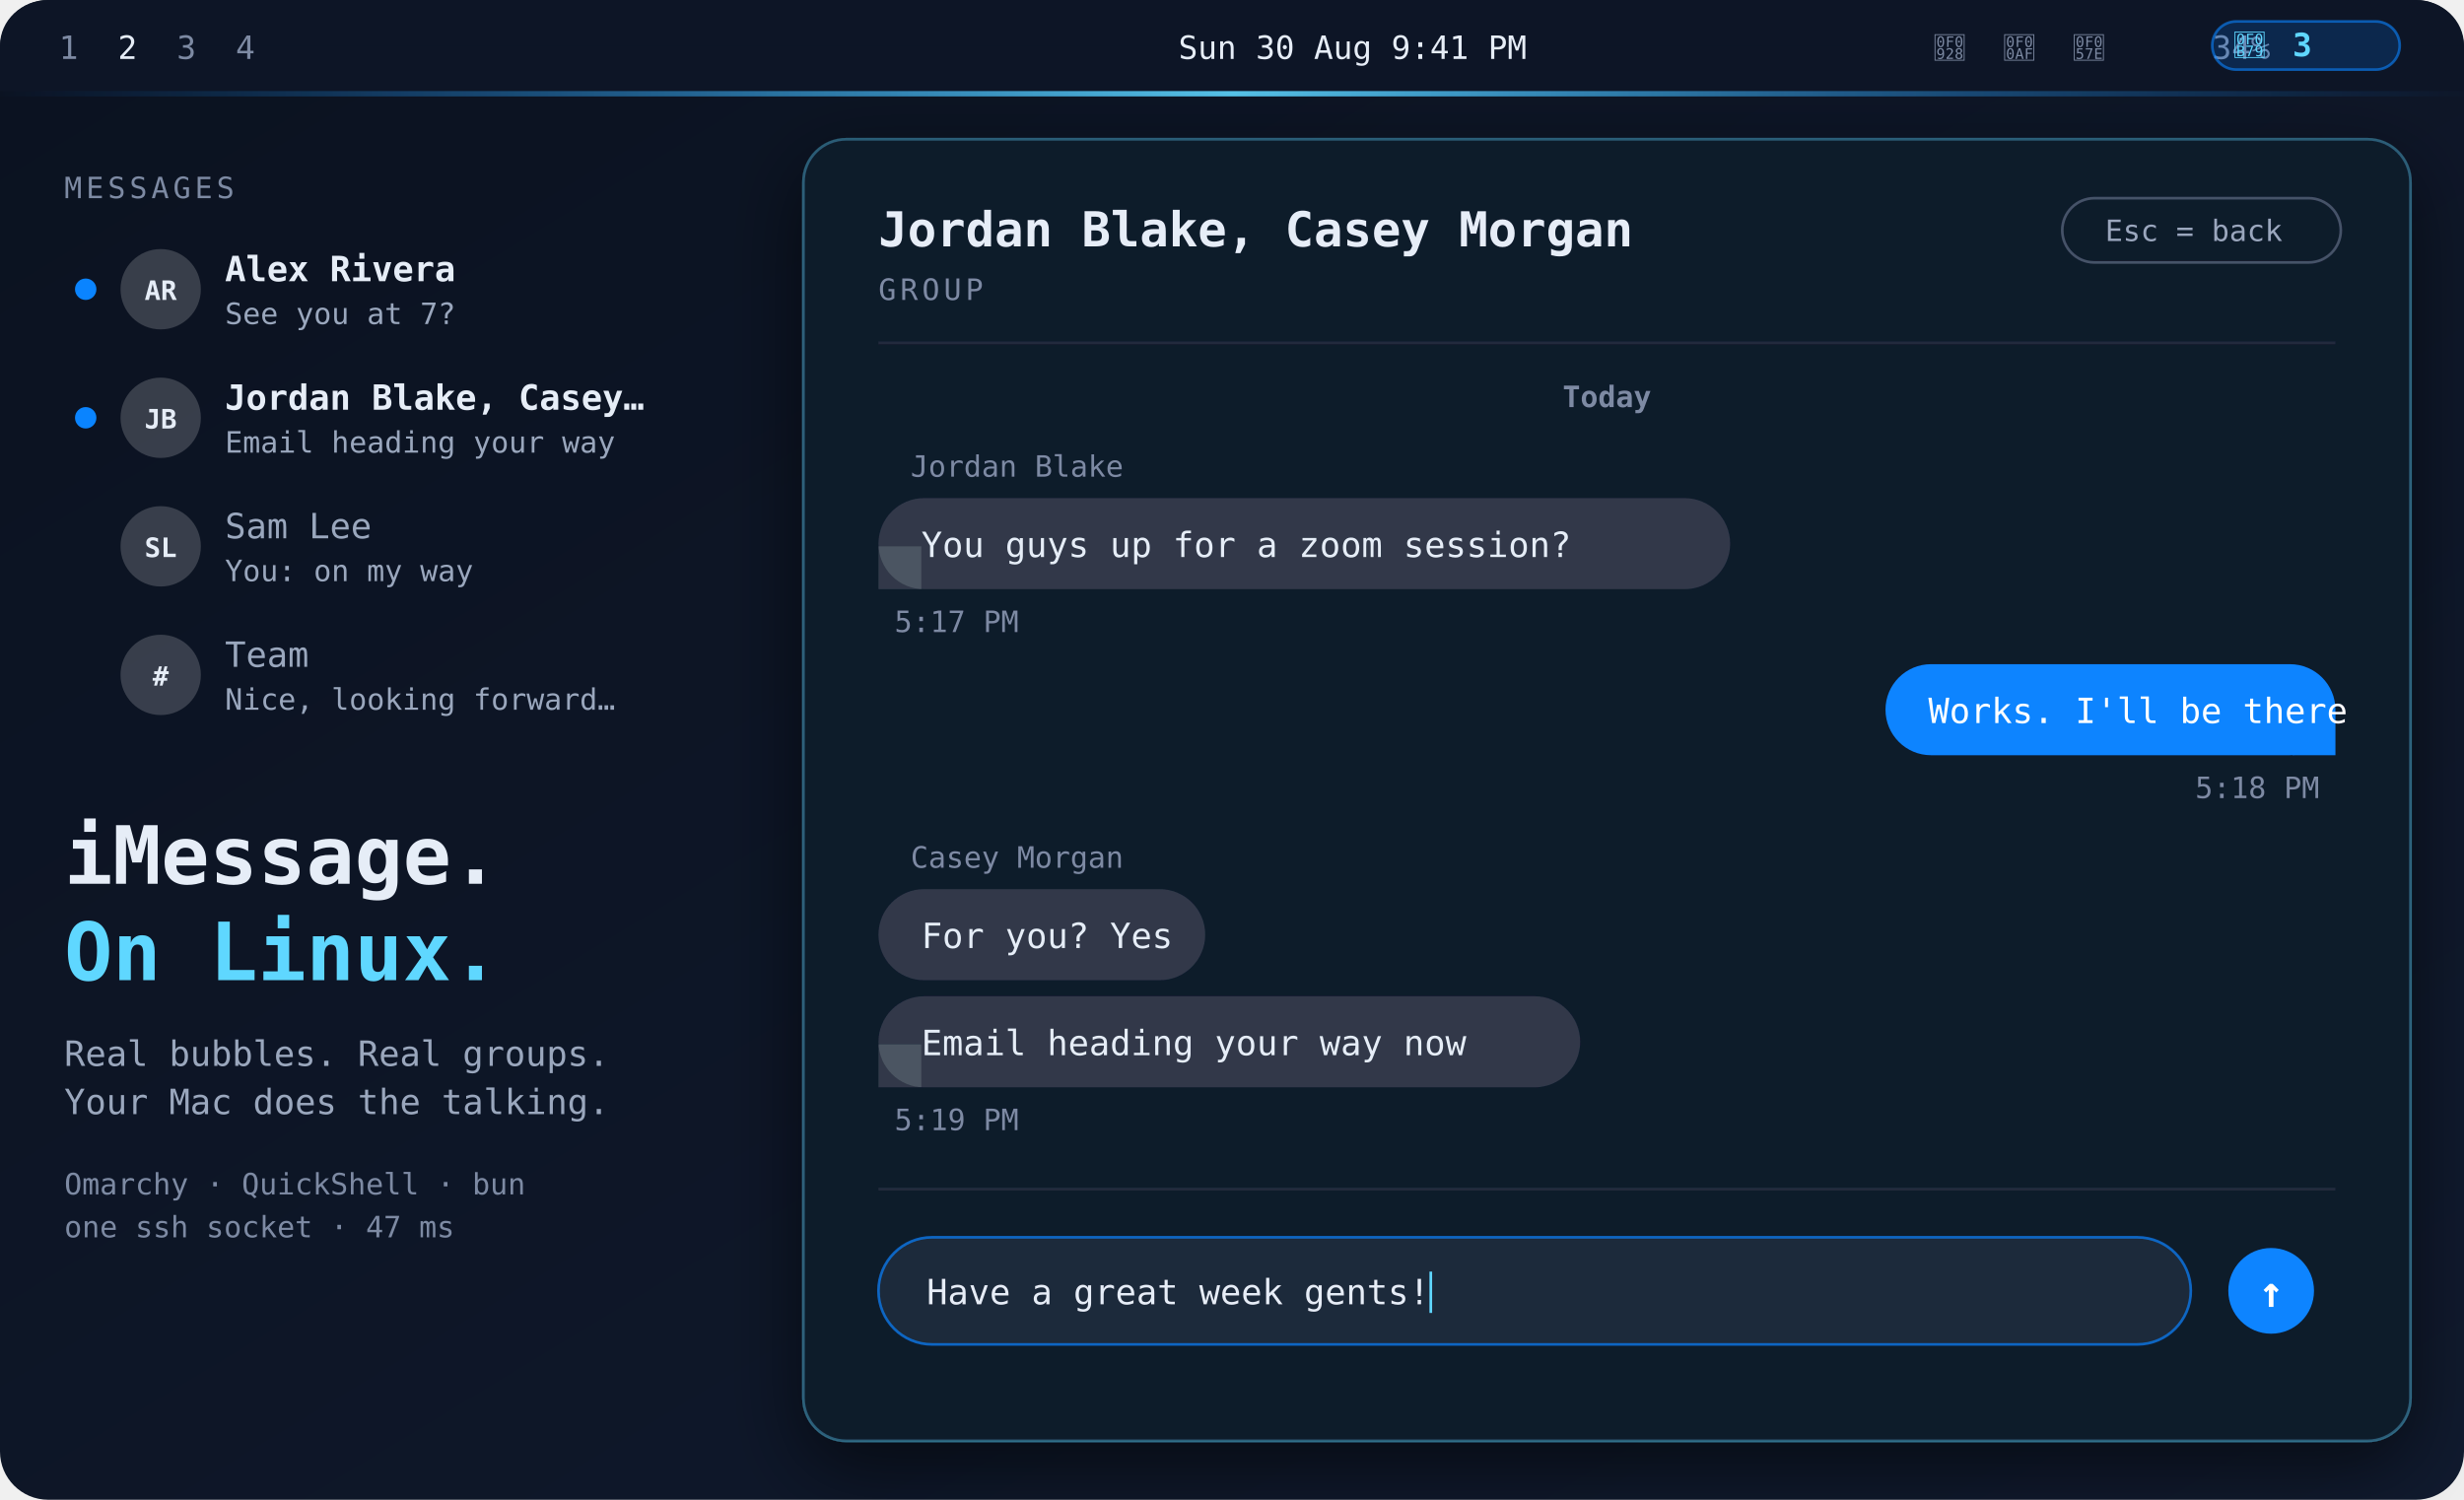
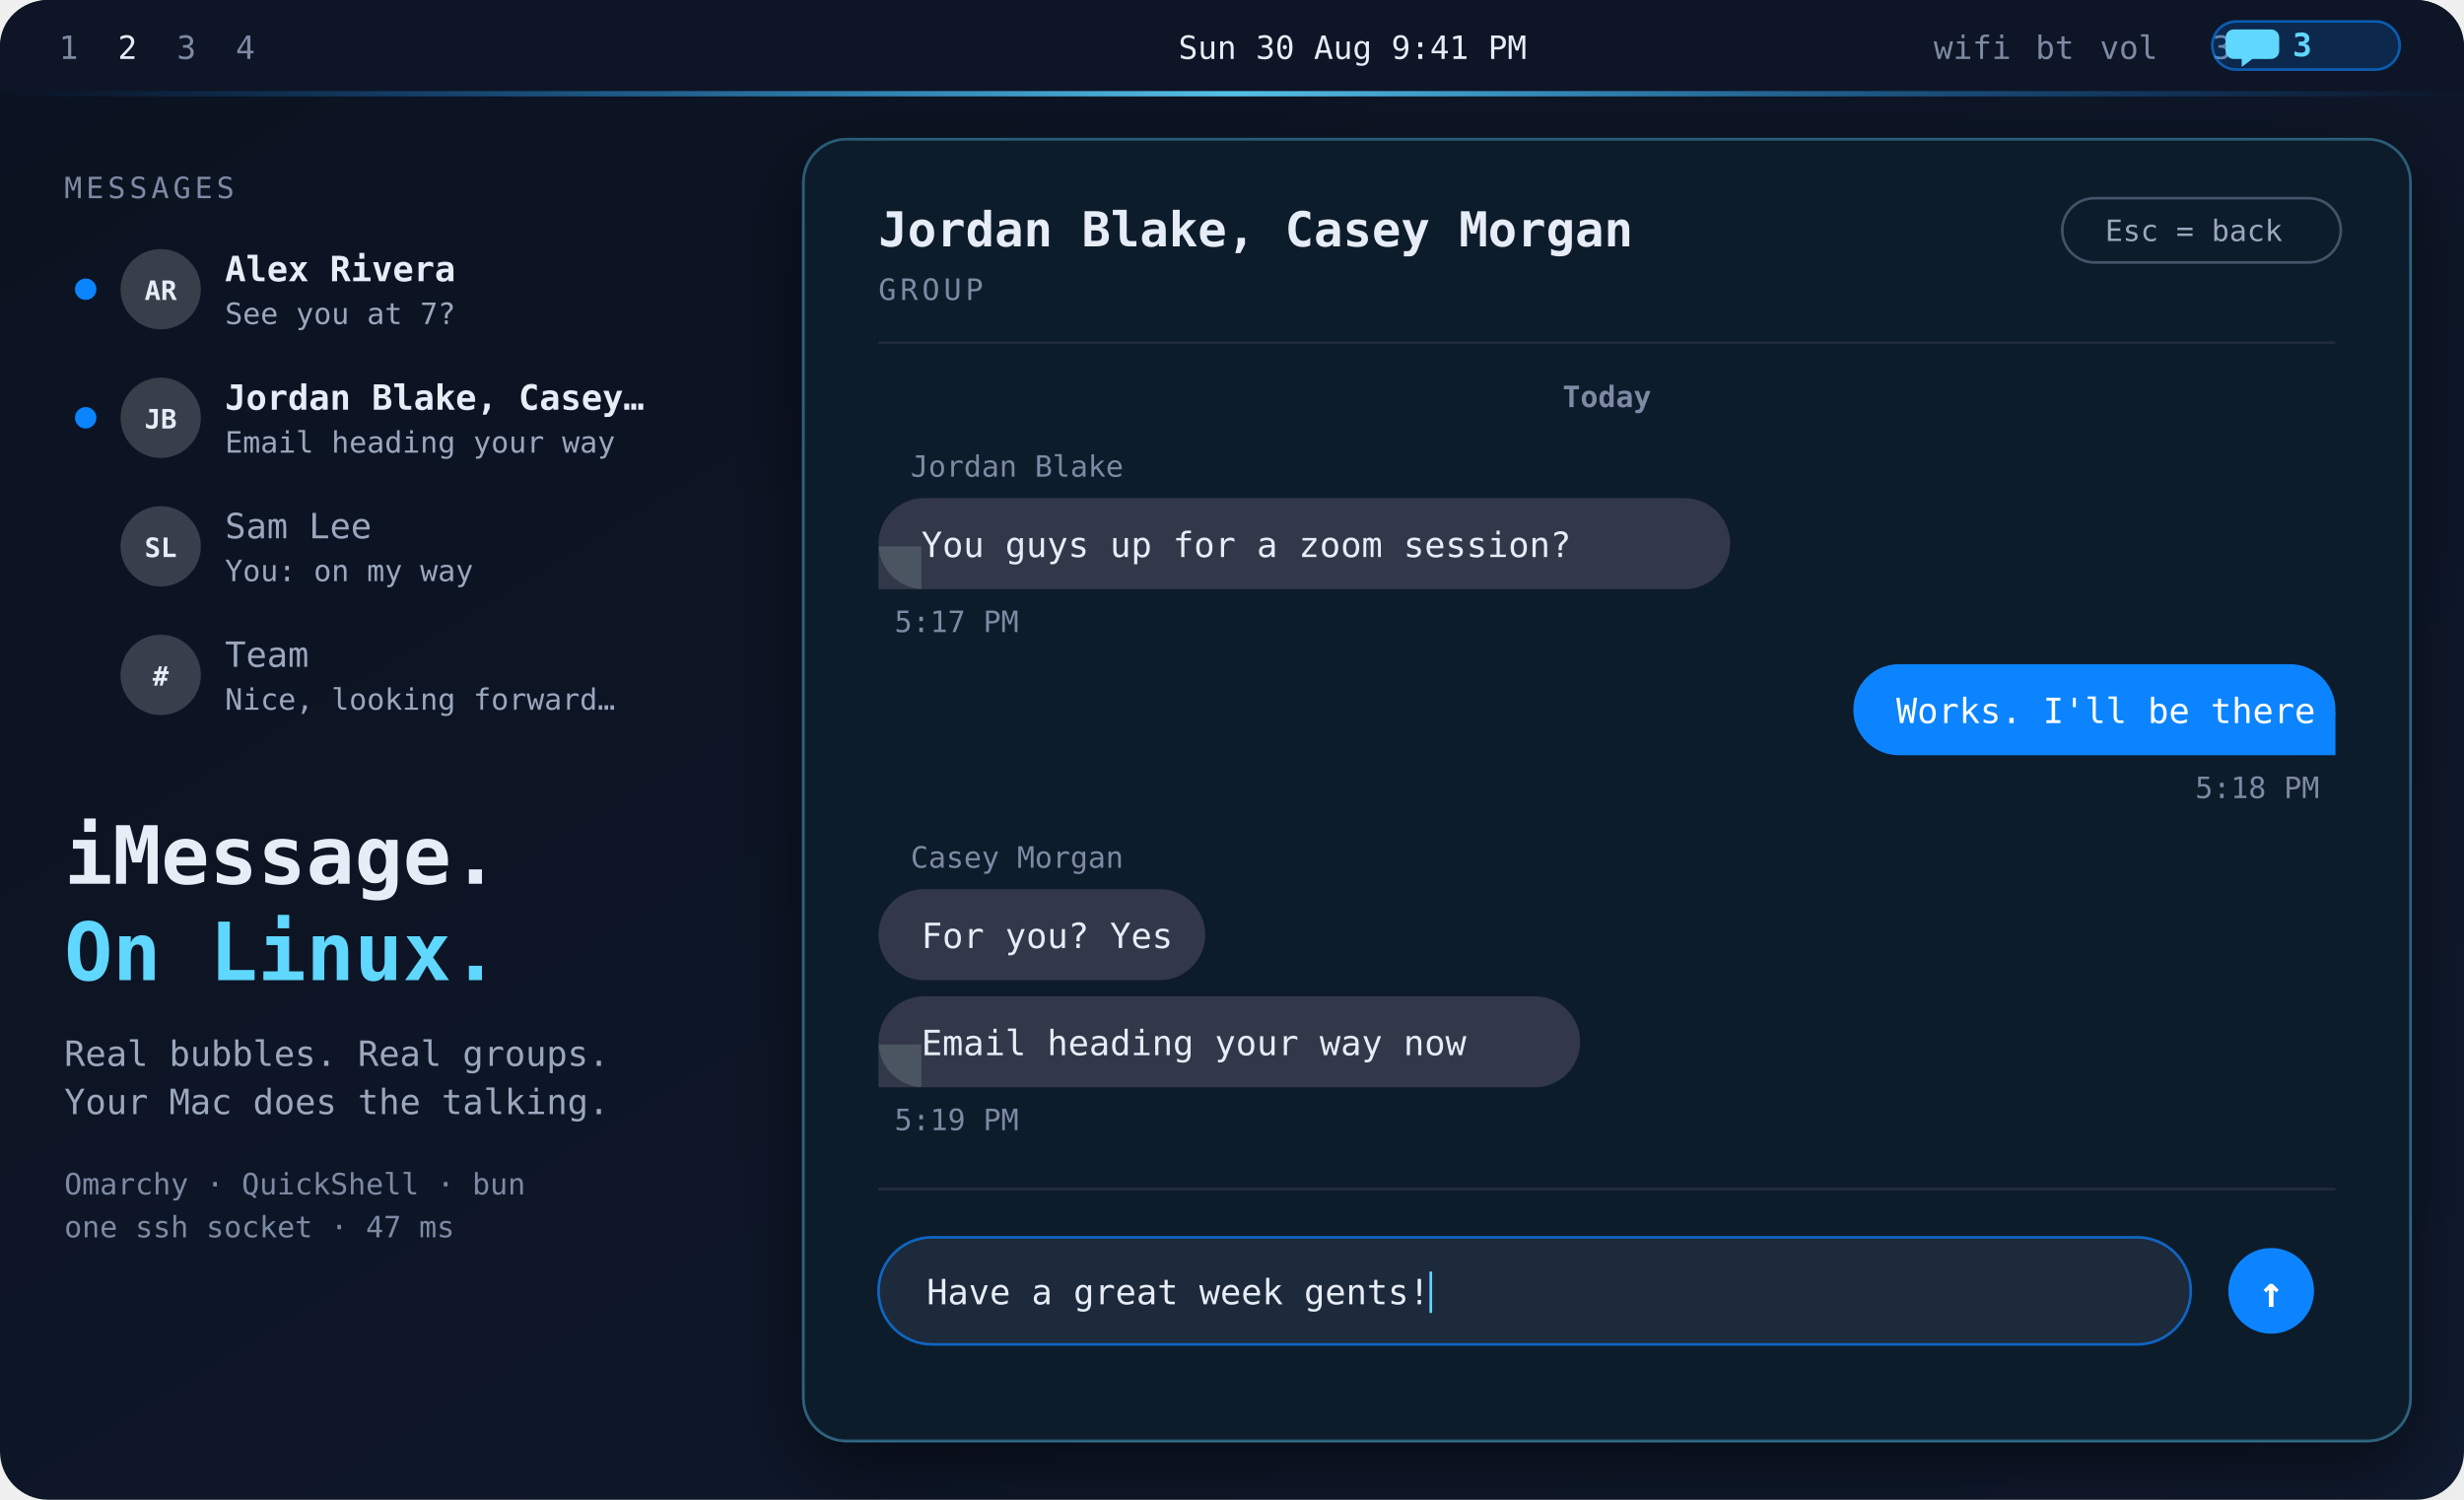
<svg xmlns="http://www.w3.org/2000/svg" width="920" height="560" viewBox="0 0 920 560" font-family="ui-monospace, SFMono-Regular, Menlo, Consolas, monospace">
  <defs>
    <linearGradient id="bg" x1="0" y1="0" x2="1" y2="1">
      <stop offset="0" stop-color="#0b1220" />
      <stop offset="1" stop-color="#101a2e" />
    </linearGradient>
    <linearGradient id="glow" x1="0" y1="0" x2="1" y2="0">
      <stop offset="0" stop-color="#0a84ff" stop-opacity="0" />
      <stop offset=".5" stop-color="#5fd7ff" stop-opacity=".9" />
      <stop offset="1" stop-color="#0a84ff" stop-opacity="0" />
    </linearGradient>
    <filter id="shadow" x="-10%" y="-10%" width="120%" height="130%">
      <feDropShadow dx="0" dy="10" stdDeviation="14" flood-color="#000" flood-opacity=".55" />
    </filter>
  </defs>
  <rect width="920" height="560" rx="18" fill="url(#bg)" />
  <rect x="0" y="0" width="920" height="34" rx="18" fill="#0d1526" />
  <rect x="0" y="17" width="920" height="17" fill="#0d1526" />
  <g fill="#7d8aa3" font-size="12">
    <text x="22" y="22">1</text>
    <text x="44" y="22" fill="#e6edf7">2</text>
    <text x="66" y="22">3</text>
    <text x="88" y="22">4</text>
    <text x="440" y="22" fill="#e6edf7">Sun 30 Aug  9:41 PM</text>
-     <text x="722" y="22">󰤨</text>
-     <text x="748" y="22">󰂯</text>
-     <text x="774" y="22">󰕾</text>
+     <text x="722" y="22">wifi</text>
+     <text x="760" y="22">bt</text>
+     <text x="784" y="22">vol</text>
    <text x="826" y="22">34%</text>
  </g>
  <g transform="translate(872 8)">
    <rect x="-46" y="0" width="70" height="18" rx="9" fill="#0a84ff" fill-opacity=".18" stroke="#0a84ff" stroke-opacity=".6" />
-     <text x="-38" y="13" font-size="12" fill="#5fd7ff">󰭹</text>
+     <path d="M-38 3 h14 a3 3 0 0 1 3 3 v5 a3 3 0 0 1 -3 3 h-7 l-4 3 v-3 h-3 a3 3 0 0 1 -3 -3 v-5 a3 3 0 0 1 3 -3 z" fill="#5fd7ff" />
    <text x="-16" y="13" font-size="12" font-weight="700" fill="#5fd7ff">3</text>
  </g>
  <rect x="0" y="34" width="920" height="2" fill="url(#glow)" />
  <g transform="translate(300 52)" filter="url(#shadow)">
    <rect width="600" height="486" rx="16" fill="#0f1a2c" stroke="#5fd7ff" stroke-opacity=".35" />
    <text x="28" y="40" font-size="18" font-weight="700" fill="#e6edf7">Jordan Blake, Casey Morgan</text>
    <text x="28" y="60" font-size="11" fill="#7d8aa3" letter-spacing="1.5">GROUP</text>
    <rect x="470" y="22" width="104" height="24" rx="12" fill="none" stroke="#7d8aa3" stroke-opacity=".5" />
    <text x="486" y="38" font-size="11" fill="#9aa7bd">Esc = back</text>
    <line x1="28" y1="76" x2="572" y2="76" stroke="#ffffff" stroke-opacity=".08" />
    <text x="300" y="100" font-size="11" font-weight="700" fill="#7d8aa3" text-anchor="middle">Today</text>
    <text x="40" y="126" font-size="11" fill="#7d8aa3">Jordan Blake</text>
    <rect x="28" y="134" width="318" height="34" rx="17" fill="#ffffff" fill-opacity=".14" />
    <rect x="28" y="152" width="16" height="16" fill="#ffffff" fill-opacity=".14" />
    <text x="44" y="156" font-size="13" fill="#e6edf7">You guys up for a zoom session?</text>
    <text x="34" y="184" font-size="11" fill="#7d8aa3">5:17 PM</text>
-     <rect x="404" y="196" width="168" height="34" rx="17" fill="#0a84ff" />
+     <rect x="392" y="196" width="180" height="34" rx="17" fill="#0a84ff" />
    <rect x="556" y="214" width="16" height="16" fill="#0a84ff" />
-     <text x="420" y="218" font-size="13" fill="#ffffff">Works. I'll be there</text>
+     <text x="408" y="218" font-size="13" fill="#ffffff">Works. I'll be there</text>
    <text x="566" y="246" font-size="11" fill="#7d8aa3" text-anchor="end">5:18 PM</text>
    <text x="40" y="272" font-size="11" fill="#7d8aa3">Casey Morgan</text>
    <rect x="28" y="280" width="122" height="34" rx="17" fill="#ffffff" fill-opacity=".14" />
    <text x="44" y="302" font-size="13" fill="#e6edf7">For you? Yes</text>
    <rect x="28" y="320" width="262" height="34" rx="17" fill="#ffffff" fill-opacity=".14" />
    <rect x="28" y="338" width="16" height="16" fill="#ffffff" fill-opacity=".14" />
    <text x="44" y="342" font-size="13" fill="#e6edf7">Email heading your way now</text>
    <text x="34" y="370" font-size="11" fill="#7d8aa3">5:19 PM</text>
    <line x1="28" y1="392" x2="572" y2="392" stroke="#ffffff" stroke-opacity=".08" />
    <rect x="28" y="410" width="490" height="40" rx="20" fill="#ffffff" fill-opacity=".07" stroke="#0a84ff" stroke-opacity=".7" />
    <text x="46" y="435" font-size="13" fill="#e6edf7">Have a great week gents!<tspan fill="#5fd7ff">▏</tspan>
    </text>
    <circle cx="548" cy="430" r="16" fill="#0a84ff" />
    <text x="548" y="436" font-size="16" font-weight="700" fill="#fff" text-anchor="middle">↑</text>
  </g>
  <g transform="translate(24 60)">
    <text x="0" y="14" font-size="11" fill="#7d8aa3" letter-spacing="1.5">MESSAGES</text>
    <g transform="translate(0 30)">
      <circle cx="8" cy="18" r="4" fill="#0a84ff" />
      <circle cx="36" cy="18" r="15" fill="#ffffff" fill-opacity=".18" />
      <text x="36" y="22" font-size="10" font-weight="700" fill="#e6edf7" text-anchor="middle">AR</text>
      <text x="60" y="15" font-size="13" font-weight="700" fill="#e6edf7">Alex Rivera</text>
      <text x="60" y="31" font-size="11" fill="#9aa7bd">See you at 7?</text>
    </g>
    <g transform="translate(0 78)">
      <circle cx="8" cy="18" r="4" fill="#0a84ff" />
      <circle cx="36" cy="18" r="15" fill="#ffffff" fill-opacity=".18" />
      <text x="36" y="22" font-size="10" font-weight="700" fill="#e6edf7" text-anchor="middle">JB</text>
      <text x="60" y="15" font-size="13" font-weight="700" fill="#e6edf7">Jordan Blake, Casey…</text>
      <text x="60" y="31" font-size="11" fill="#9aa7bd">Email heading your way</text>
    </g>
    <g transform="translate(0 126)">
      <circle cx="36" cy="18" r="15" fill="#ffffff" fill-opacity=".18" />
      <text x="36" y="22" font-size="10" font-weight="700" fill="#e6edf7" text-anchor="middle">SL</text>
      <text x="60" y="15" font-size="13" fill="#9aa7bd">Sam Lee</text>
      <text x="60" y="31" font-size="11" fill="#9aa7bd">You: on my way</text>
    </g>
    <g transform="translate(0 174)">
      <circle cx="36" cy="18" r="15" fill="#ffffff" fill-opacity=".18" />
      <text x="36" y="22" font-size="10" font-weight="700" fill="#e6edf7" text-anchor="middle">#</text>
      <text x="60" y="15" font-size="13" fill="#9aa7bd">Team</text>
      <text x="60" y="31" font-size="11" fill="#9aa7bd">Nice, looking forward…</text>
    </g>
  </g>
  <text x="24" y="330" font-size="30" font-weight="800" fill="#e6edf7">iMessage.</text>
  <text x="24" y="366" font-size="30" font-weight="800" fill="#5fd7ff">On Linux.</text>
  <text x="24" y="398" font-size="13" fill="#9aa7bd">Real bubbles. Real groups.</text>
  <text x="24" y="416" font-size="13" fill="#9aa7bd">Your Mac does the talking.</text>
  <text x="24" y="446" font-size="11" fill="#7d8aa3">Omarchy · QuickShell · bun</text>
  <text x="24" y="462" font-size="11" fill="#7d8aa3">one ssh socket · 47 ms</text>
</svg>
